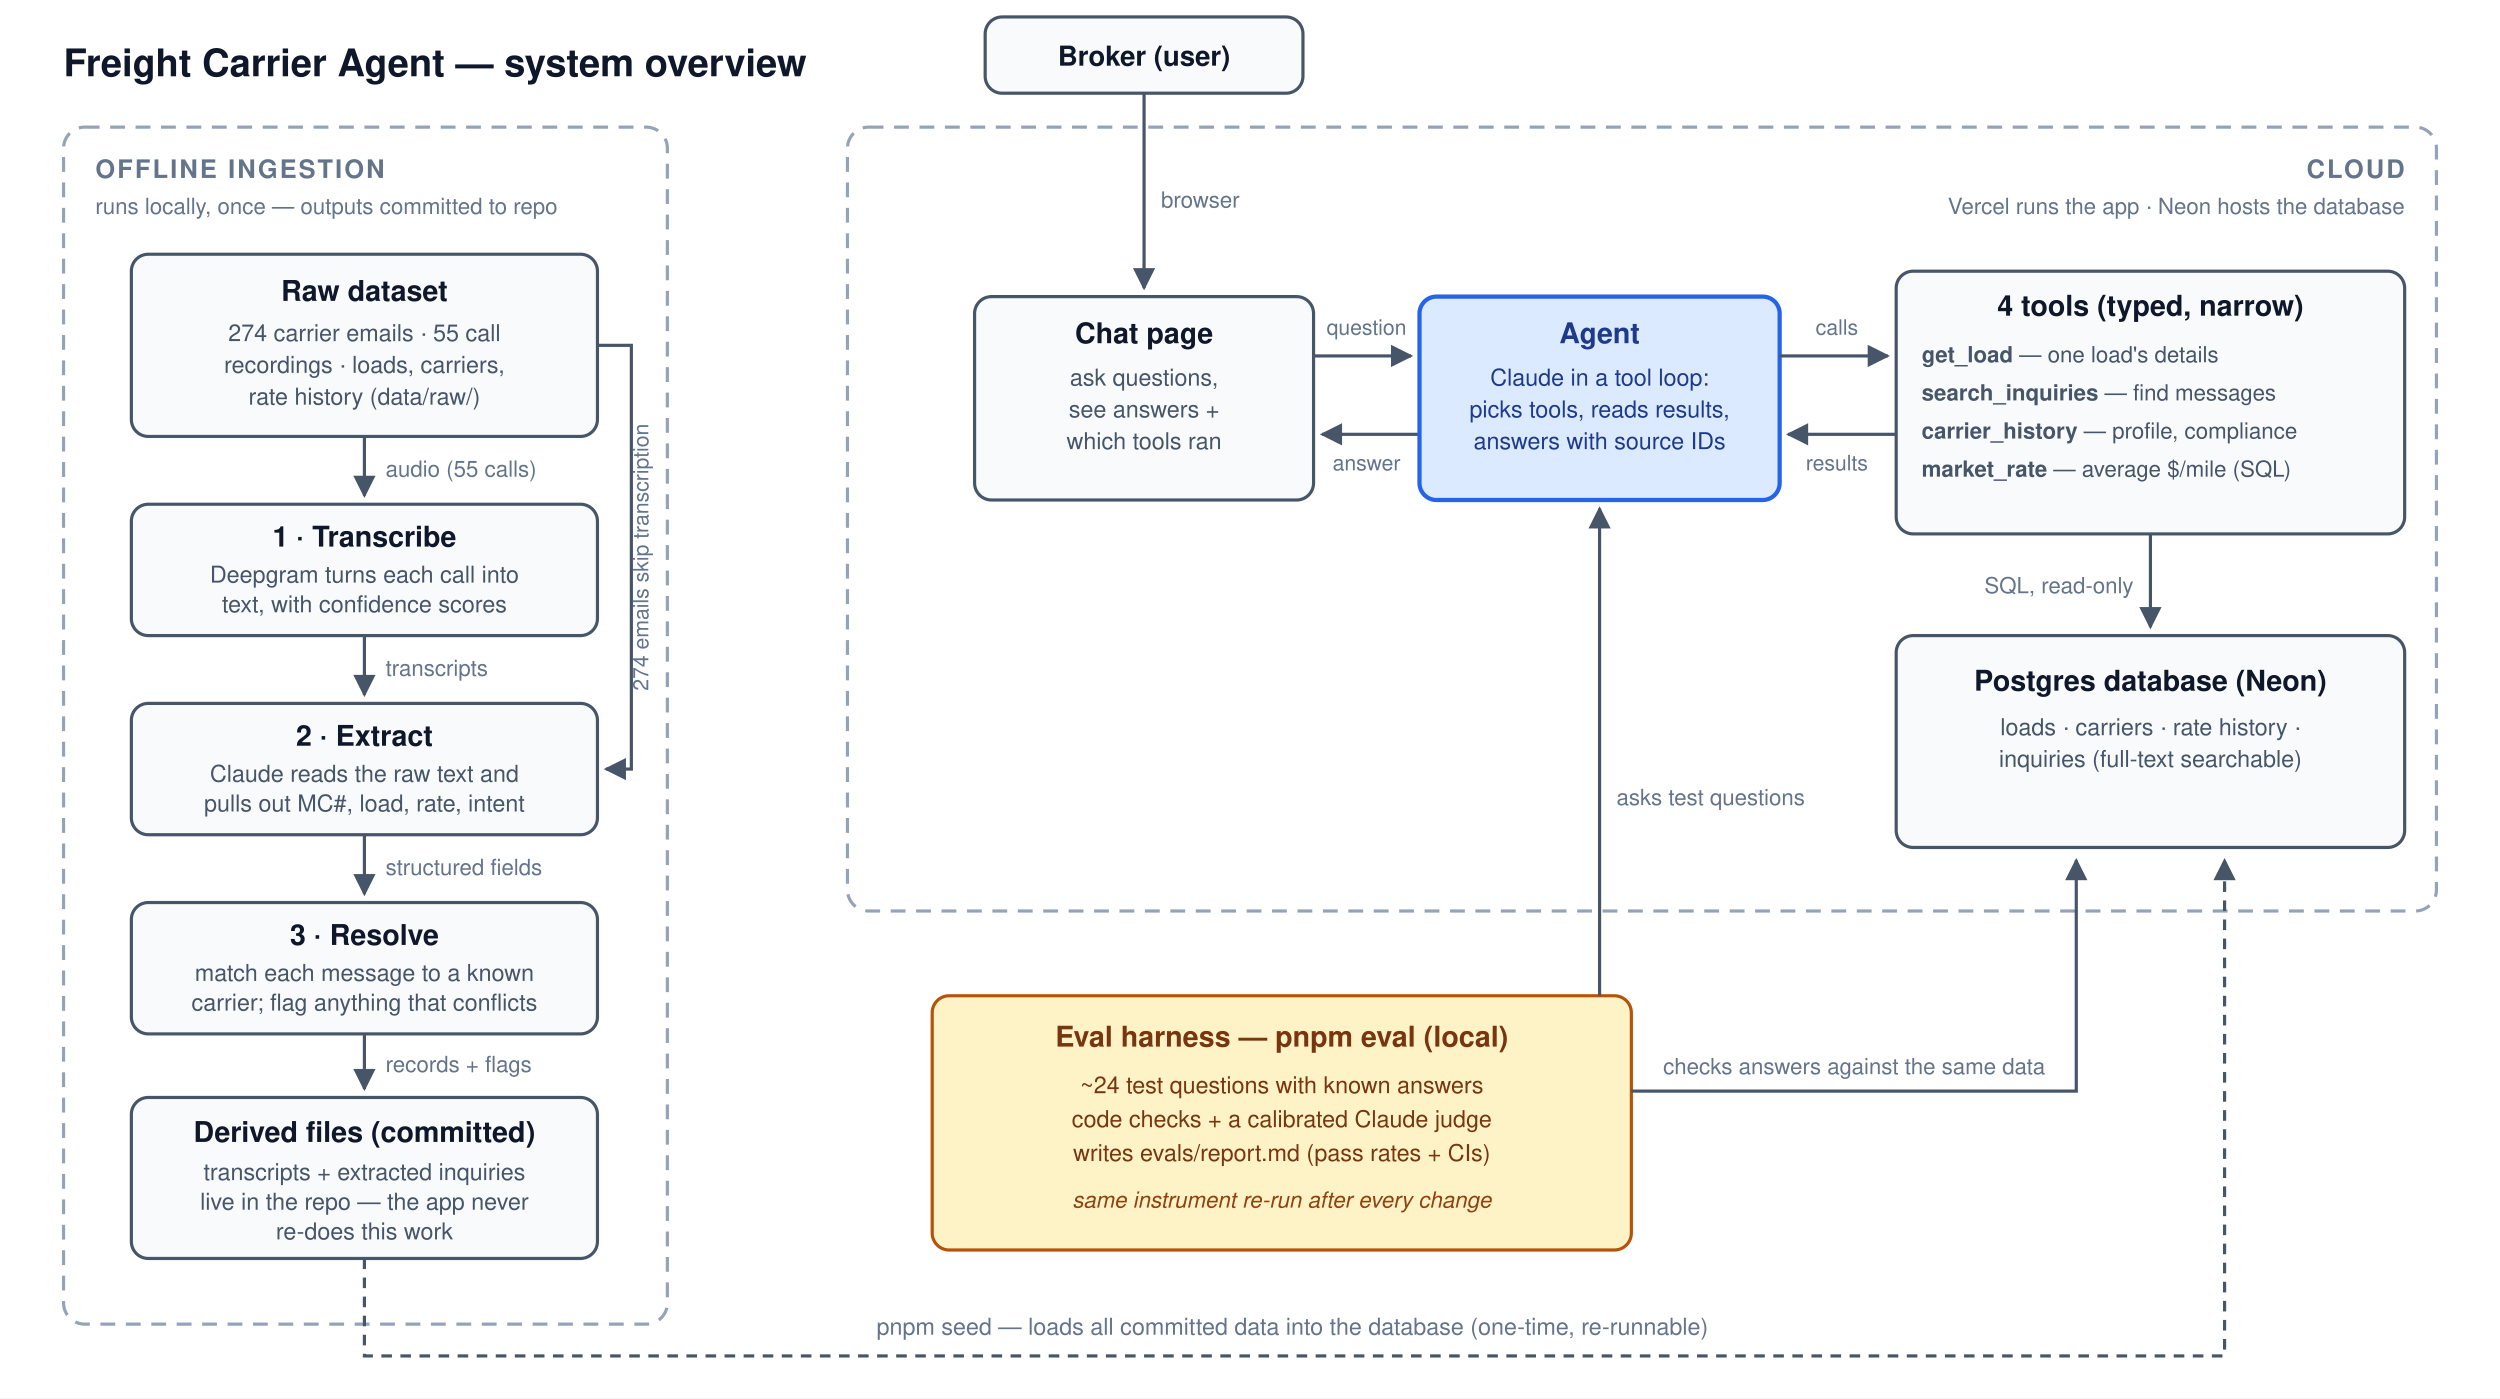
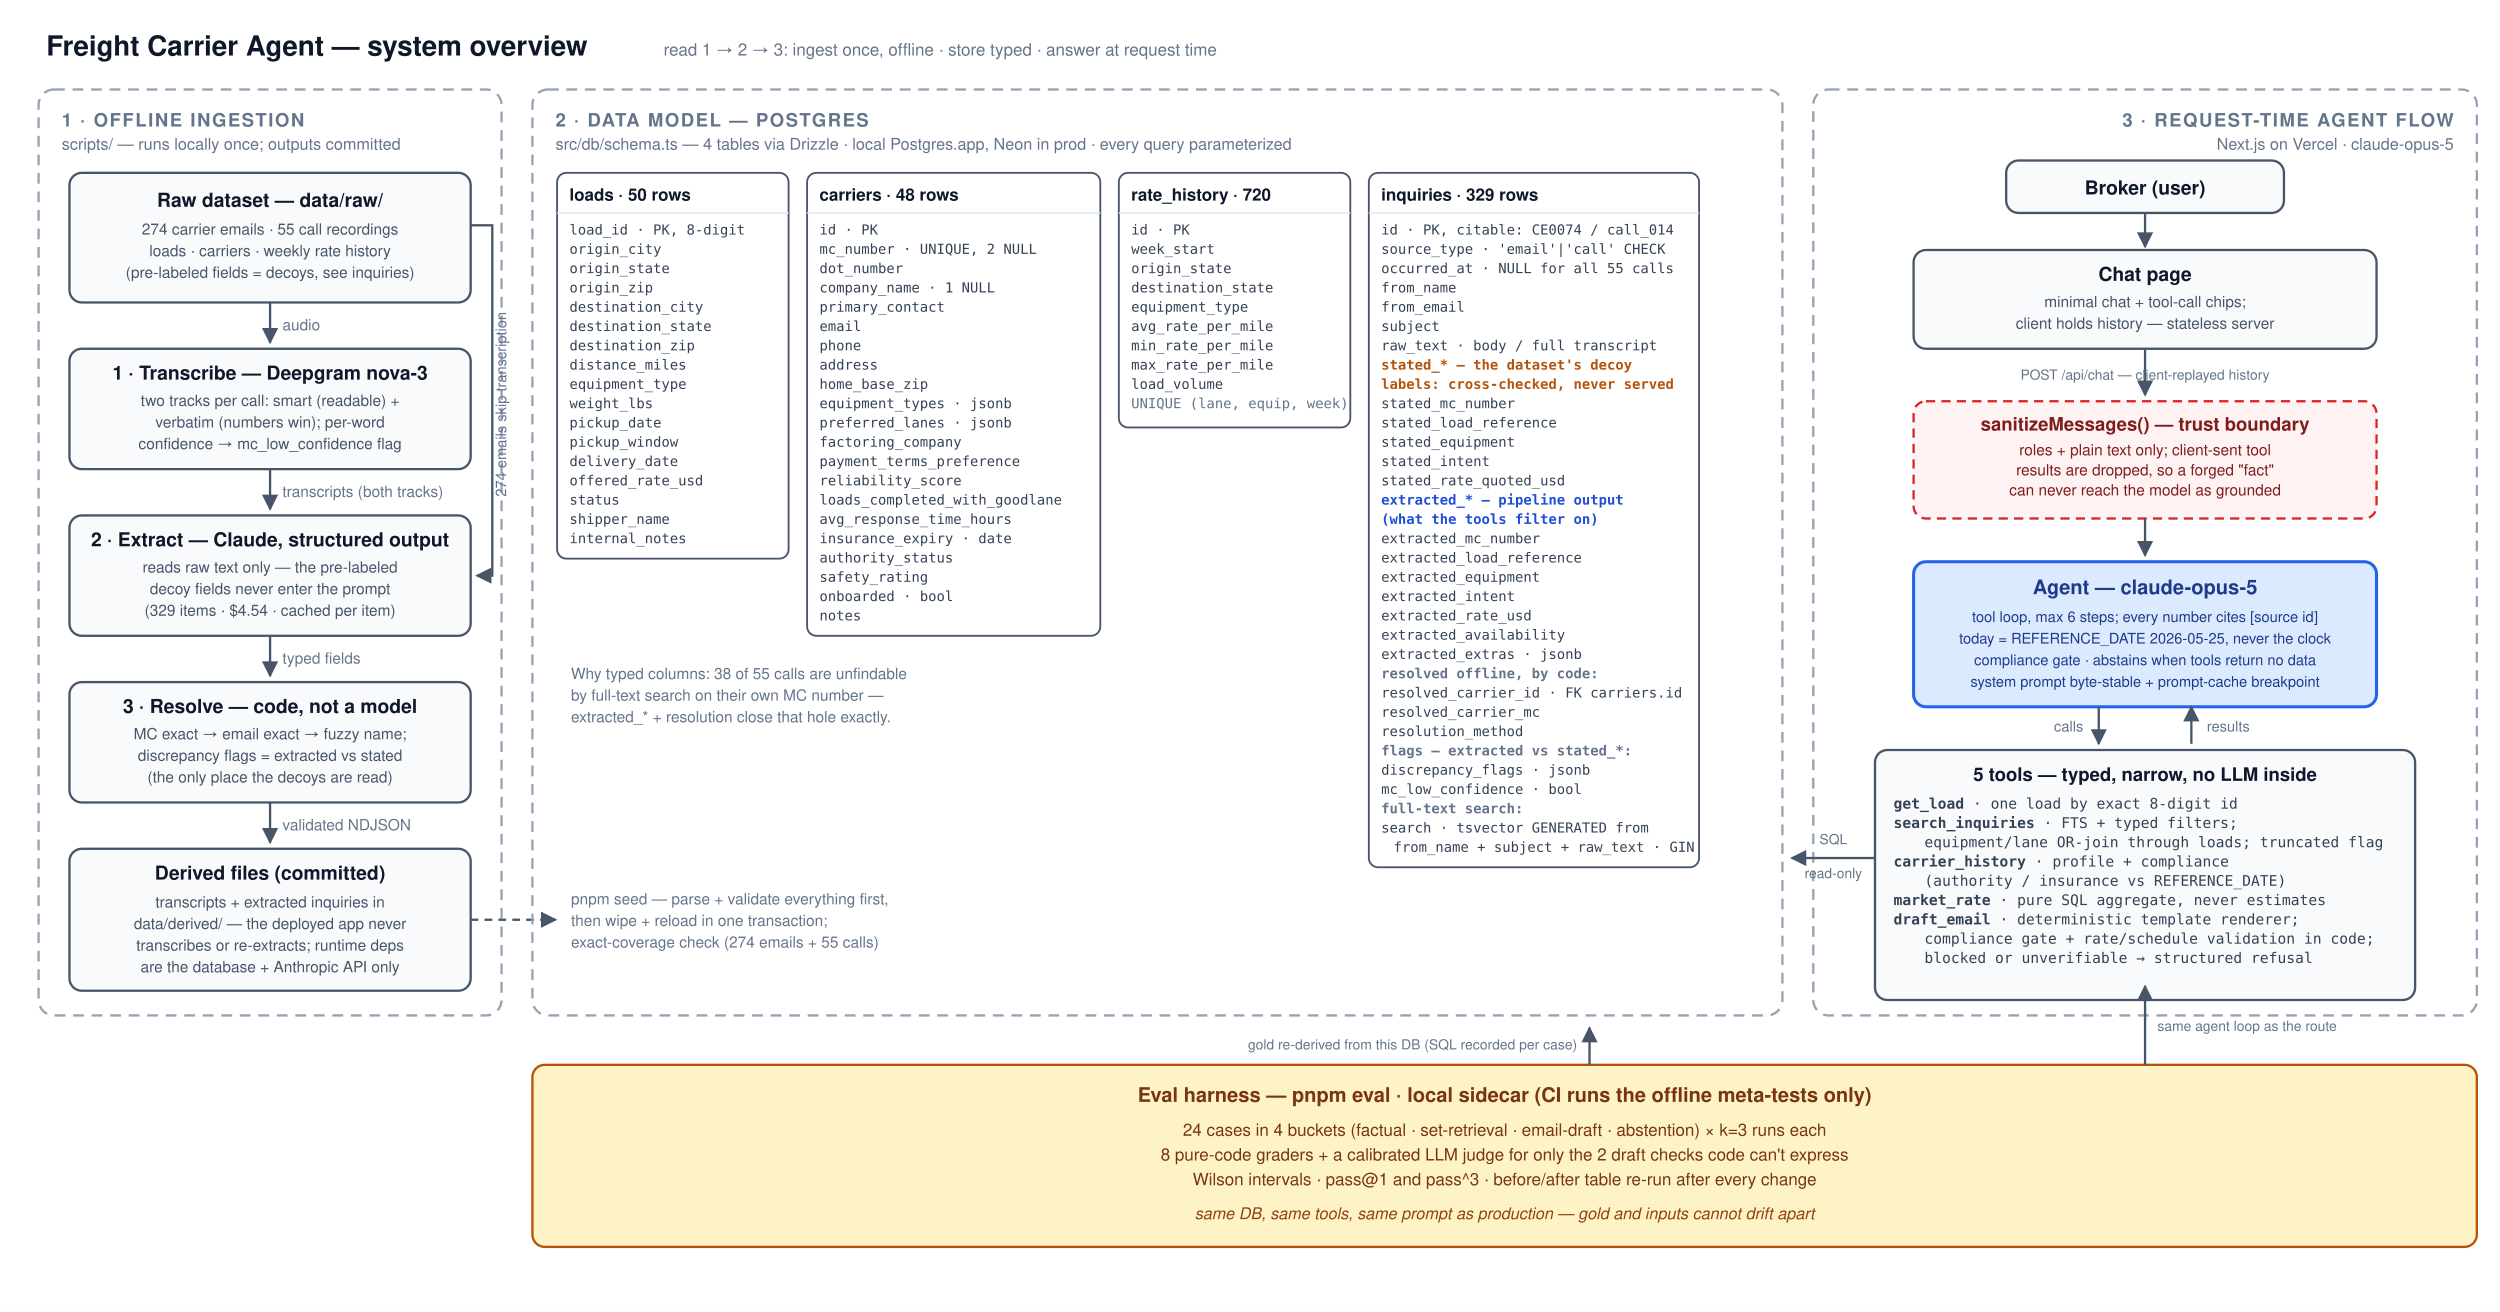
- <svg xmlns="http://www.w3.org/2000/svg" viewBox="0 0 1180 660" role="img" aria-label="Architecture: an offline ingestion pipeline turns the raw dataset into committed files, a seed script loads them into Postgres, a Claude agent answers broker questions through four database tools, and a local eval harness tests the agent against the same data.">
+ <svg xmlns="http://www.w3.org/2000/svg" viewBox="0 0 1620 850" role="img" aria-label="Architecture: an offline ingestion pipeline turns the raw dataset into committed files; pnpm seed loads them into four typed Postgres tables; a Claude agent answers broker questions through five typed database tools behind a sanitizing route; a local eval harness measures the agent against the same database.">
  <defs>
    <marker id="arrow" viewBox="0 0 10 10" refX="9" refY="5" markerWidth="7" markerHeight="7" orient="auto-start-reverse">
      <path d="M 0 0 L 10 5 L 0 10 z" fill="#475569" />
    </marker>
  </defs>
-   <rect x="0" y="0" width="1180" height="660" fill="#ffffff" />
+   <rect x="0" y="0" width="1620" height="850" fill="#ffffff" />
  <g font-family="-apple-system, 'Segoe UI', Helvetica, Arial, sans-serif">
    <text x="30" y="36" font-size="18" font-weight="700" fill="#0f172a">Freight Carrier Agent — system overview</text>
-     <rect x="30" y="60" width="285" height="565" rx="10" fill="none" stroke="#94a3b8" stroke-width="1.5" stroke-dasharray="7 5" />
-     <text x="45" y="84" font-size="12" font-weight="700" letter-spacing="1" fill="#64748b">OFFLINE INGESTION</text>
-     <text x="45" y="101" font-size="10.5" fill="#64748b">runs locally, once — outputs committed to repo</text>
-     <rect x="62" y="120" width="220" height="86" rx="8" fill="#f8fafc" stroke="#475569" stroke-width="1.5" />
-     <text x="172" y="142" font-size="13.5" font-weight="600" text-anchor="middle" fill="#0f172a">Raw dataset</text>
-     <text x="172" y="161" font-size="11" text-anchor="middle" fill="#475569">274 carrier emails · 55 call</text>
-     <text x="172" y="176" font-size="11" text-anchor="middle" fill="#475569">recordings · loads, carriers,</text>
-     <text x="172" y="191" font-size="11" text-anchor="middle" fill="#475569">rate history (data/raw/)</text>
-     <line x1="172" y1="206" x2="172" y2="234" stroke="#475569" stroke-width="1.5" marker-end="url(#arrow)" />
-     <text x="182" y="225" font-size="10.5" fill="#64748b">audio (55 calls)</text>
-     <path d="M 282 163 H 298 V 363 H 286" fill="none" stroke="#475569" stroke-width="1.5" marker-end="url(#arrow)" />
-     <text x="306" y="263" font-size="10" fill="#64748b" text-anchor="middle" transform="rotate(-90 306 263)">274 emails skip transcription</text>
-     <rect x="62" y="238" width="220" height="62" rx="8" fill="#f8fafc" stroke="#475569" stroke-width="1.5" />
-     <text x="172" y="258" font-size="13.5" font-weight="600" text-anchor="middle" fill="#0f172a">1 · Transcribe</text>
-     <text x="172" y="275" font-size="11" text-anchor="middle" fill="#475569">Deepgram turns each call into</text>
-     <text x="172" y="289" font-size="11" text-anchor="middle" fill="#475569">text, with confidence scores</text>
-     <line x1="172" y1="300" x2="172" y2="328" stroke="#475569" stroke-width="1.5" marker-end="url(#arrow)" />
-     <text x="182" y="319" font-size="10.5" fill="#64748b">transcripts</text>
-     <rect x="62" y="332" width="220" height="62" rx="8" fill="#f8fafc" stroke="#475569" stroke-width="1.5" />
-     <text x="172" y="352" font-size="13.5" font-weight="600" text-anchor="middle" fill="#0f172a">2 · Extract</text>
-     <text x="172" y="369" font-size="11" text-anchor="middle" fill="#475569">Claude reads the raw text and</text>
-     <text x="172" y="383" font-size="11" text-anchor="middle" fill="#475569">pulls out MC#, load, rate, intent</text>
-     <line x1="172" y1="394" x2="172" y2="422" stroke="#475569" stroke-width="1.5" marker-end="url(#arrow)" />
-     <text x="182" y="413" font-size="10.5" fill="#64748b">structured fields</text>
-     <rect x="62" y="426" width="220" height="62" rx="8" fill="#f8fafc" stroke="#475569" stroke-width="1.5" />
-     <text x="172" y="446" font-size="13.5" font-weight="600" text-anchor="middle" fill="#0f172a">3 · Resolve</text>
-     <text x="172" y="463" font-size="11" text-anchor="middle" fill="#475569">match each message to a known</text>
-     <text x="172" y="477" font-size="11" text-anchor="middle" fill="#475569">carrier; flag anything that conflicts</text>
-     <line x1="172" y1="488" x2="172" y2="514" stroke="#475569" stroke-width="1.5" marker-end="url(#arrow)" />
-     <text x="182" y="506" font-size="10.5" fill="#64748b">records + flags</text>
-     <rect x="62" y="518" width="220" height="76" rx="8" fill="#f8fafc" stroke="#475569" stroke-width="1.5" />
-     <text x="172" y="539" font-size="13.5" font-weight="600" text-anchor="middle" fill="#0f172a">Derived files (committed)</text>
-     <text x="172" y="557" font-size="11" text-anchor="middle" fill="#475569">transcripts + extracted inquiries</text>
-     <text x="172" y="571" font-size="11" text-anchor="middle" fill="#475569">live in the repo — the app never</text>
-     <text x="172" y="585" font-size="11" text-anchor="middle" fill="#475569">re-does this work</text>
-     <rect x="400" y="60" width="750" height="370" rx="10" fill="none" stroke="#94a3b8" stroke-width="1.5" stroke-dasharray="7 5" />
-     <text x="1135" y="84" font-size="12" font-weight="700" letter-spacing="1" text-anchor="end" fill="#64748b">CLOUD</text>
-     <text x="1135" y="101" font-size="10.5" text-anchor="end" fill="#64748b">Vercel runs the app · Neon hosts the database</text>
-     <rect x="465" y="8" width="150" height="36" rx="8" fill="#f8fafc" stroke="#475569" stroke-width="1.5" />
-     <text x="540" y="31" font-size="13" font-weight="600" text-anchor="middle" fill="#0f172a">Broker (user)</text>
-     <line x1="540" y1="44" x2="540" y2="136" stroke="#475569" stroke-width="1.5" marker-end="url(#arrow)" />
-     <text x="548" y="98" font-size="10.5" fill="#64748b">browser</text>
-     <rect x="460" y="140" width="160" height="96" rx="8" fill="#f8fafc" stroke="#475569" stroke-width="1.5" />
-     <text x="540" y="162" font-size="13.5" font-weight="600" text-anchor="middle" fill="#0f172a">Chat page</text>
-     <text x="540" y="182" font-size="11" text-anchor="middle" fill="#475569">ask questions,</text>
-     <text x="540" y="197" font-size="11" text-anchor="middle" fill="#475569">see answers +</text>
-     <text x="540" y="212" font-size="11" text-anchor="middle" fill="#475569">which tools ran</text>
-     <line x1="620" y1="168" x2="666" y2="168" stroke="#475569" stroke-width="1.5" marker-end="url(#arrow)" />
-     <text x="645" y="158" font-size="10" text-anchor="middle" fill="#64748b">question</text>
-     <line x1="670" y1="205" x2="624" y2="205" stroke="#475569" stroke-width="1.5" marker-end="url(#arrow)" />
-     <text x="645" y="222" font-size="10" text-anchor="middle" fill="#64748b">answer</text>
-     <rect x="670" y="140" width="170" height="96" rx="8" fill="#dbeafe" stroke="#2563eb" stroke-width="2" />
-     <text x="755" y="162" font-size="13.5" font-weight="700" text-anchor="middle" fill="#1e3a8a">Agent</text>
-     <text x="755" y="182" font-size="11" text-anchor="middle" fill="#1e3a8a">Claude in a tool loop:</text>
-     <text x="755" y="197" font-size="11" text-anchor="middle" fill="#1e3a8a">picks tools, reads results,</text>
-     <text x="755" y="212" font-size="11" text-anchor="middle" fill="#1e3a8a">answers with source IDs</text>
-     <line x1="840" y1="168" x2="891" y2="168" stroke="#475569" stroke-width="1.5" marker-end="url(#arrow)" />
-     <text x="867" y="158" font-size="10" text-anchor="middle" fill="#64748b">calls</text>
-     <line x1="895" y1="205" x2="844" y2="205" stroke="#475569" stroke-width="1.5" marker-end="url(#arrow)" />
-     <text x="867" y="222" font-size="10" text-anchor="middle" fill="#64748b">results</text>
-     <rect x="895" y="128" width="240" height="124" rx="8" fill="#f8fafc" stroke="#475569" stroke-width="1.5" />
-     <text x="1015" y="149" font-size="13.5" font-weight="600" text-anchor="middle" fill="#0f172a">4 tools (typed, narrow)</text>
-     <text x="907" y="171" font-size="10.5" fill="#475569">
-       <tspan font-weight="600">get_load</tspan> — one load's details</text>
-     <text x="907" y="189" font-size="10.5" fill="#475569">
-       <tspan font-weight="600">search_inquiries</tspan> — find messages</text>
-     <text x="907" y="207" font-size="10.5" fill="#475569">
-       <tspan font-weight="600">carrier_history</tspan> — profile, compliance</text>
-     <text x="907" y="225" font-size="10.5" fill="#475569">
-       <tspan font-weight="600">market_rate</tspan> — average $/mile (SQL)</text>
-     <line x1="1015" y1="252" x2="1015" y2="296" stroke="#475569" stroke-width="1.5" marker-end="url(#arrow)" />
-     <text x="1007" y="280" font-size="10.5" text-anchor="end" fill="#64748b">SQL, read-only</text>
-     <rect x="895" y="300" width="240" height="100" rx="8" fill="#f8fafc" stroke="#475569" stroke-width="1.5" />
-     <text x="1015" y="326" font-size="13.5" font-weight="600" text-anchor="middle" fill="#0f172a">Postgres database (Neon)</text>
-     <text x="1015" y="347" font-size="11" text-anchor="middle" fill="#475569">loads · carriers · rate history ·</text>
-     <text x="1015" y="362" font-size="11" text-anchor="middle" fill="#475569">inquiries (full-text searchable)</text>
-     <rect x="440" y="470" width="330" height="120" rx="8" fill="#fef3c7" stroke="#b45309" stroke-width="1.5" />
-     <text x="605" y="494" font-size="13.5" font-weight="700" text-anchor="middle" fill="#78350f">Eval harness — pnpm eval (local)</text>
-     <text x="605" y="516" font-size="11" text-anchor="middle" fill="#78350f">~24 test questions with known answers</text>
-     <text x="605" y="532" font-size="11" text-anchor="middle" fill="#78350f">code checks + a calibrated Claude judge</text>
-     <text x="605" y="548" font-size="11" text-anchor="middle" fill="#78350f">writes evals/report.md (pass rates + CIs)</text>
-     <text x="605" y="570" font-size="10.5" font-style="italic" text-anchor="middle" fill="#92400e">same instrument re-run after every change</text>
-     <line x1="755" y1="470" x2="755" y2="240" stroke="#475569" stroke-width="1.5" marker-end="url(#arrow)" />
-     <text x="763" y="380" font-size="10.5" fill="#64748b">asks test questions</text>
-     <path d="M 770 515 H 980 V 406" fill="none" stroke="#475569" stroke-width="1.5" marker-end="url(#arrow)" />
-     <text x="785" y="507" font-size="10.5" fill="#64748b">checks answers against the same data</text>
-     <path d="M 172 594 V 640 H 1050 V 406" fill="none" stroke="#475569" stroke-width="1.5" stroke-dasharray="5 4" marker-end="url(#arrow)" />
-     <text x="610" y="630" font-size="11" text-anchor="middle" fill="#64748b">pnpm seed — loads all committed data into the database (one-time, re-runnable)</text>
+     <text x="430" y="36" font-size="11" fill="#64748b">read 1 → 2 → 3: ingest once, offline · store typed · answer at request time</text>
+     <rect x="25" y="58" width="300" height="600" rx="10" fill="none" stroke="#94a3b8" stroke-width="1.5" stroke-dasharray="7 5" />
+     <text x="40" y="82" font-size="12" font-weight="700" letter-spacing="1" fill="#64748b">1 · OFFLINE INGESTION</text>
+     <text x="40" y="97" font-size="10.5" fill="#64748b">scripts/ — runs locally once; outputs committed</text>
+     <rect x="45" y="112" width="260" height="84" rx="8" fill="#f8fafc" stroke="#475569" stroke-width="1.5" />
+     <text x="175" y="134" font-size="12.5" font-weight="600" text-anchor="middle" fill="#0f172a">Raw dataset — data/raw/</text>
+     <text x="175" y="152" font-size="10" text-anchor="middle" fill="#475569">274 carrier emails · 55 call recordings</text>
+     <text x="175" y="166" font-size="10" text-anchor="middle" fill="#475569">loads · carriers · weekly rate history</text>
+     <text x="175" y="180" font-size="10" text-anchor="middle" fill="#475569">(pre-labeled fields = decoys, see inquiries)</text>
+     <line x1="175" y1="196" x2="175" y2="222" stroke="#475569" stroke-width="1.5" marker-end="url(#arrow)" />
+     <text x="183" y="214" font-size="10" fill="#64748b">audio</text>
+     <path d="M 305 146 H 319 V 373 H 309" fill="none" stroke="#475569" stroke-width="1.5" marker-end="url(#arrow)" />
+     <text x="328" y="262" font-size="9.5" fill="#64748b" text-anchor="middle" transform="rotate(-90 328 262)">274 emails skip transcription</text>
+     <rect x="45" y="226" width="260" height="78" rx="8" fill="#f8fafc" stroke="#475569" stroke-width="1.5" />
+     <text x="175" y="246" font-size="12.5" font-weight="600" text-anchor="middle" fill="#0f172a">1 · Transcribe — Deepgram nova-3</text>
+     <text x="175" y="263" font-size="10" text-anchor="middle" fill="#475569">two tracks per call: smart (readable) +</text>
+     <text x="175" y="277" font-size="10" text-anchor="middle" fill="#475569">verbatim (numbers win); per-word</text>
+     <text x="175" y="291" font-size="10" text-anchor="middle" fill="#475569">confidence → mc_low_confidence flag</text>
+     <line x1="175" y1="304" x2="175" y2="330" stroke="#475569" stroke-width="1.5" marker-end="url(#arrow)" />
+     <text x="183" y="322" font-size="10" fill="#64748b">transcripts (both tracks)</text>
+     <rect x="45" y="334" width="260" height="78" rx="8" fill="#f8fafc" stroke="#475569" stroke-width="1.5" />
+     <text x="175" y="354" font-size="12.5" font-weight="600" text-anchor="middle" fill="#0f172a">2 · Extract — Claude, structured output</text>
+     <text x="175" y="371" font-size="10" text-anchor="middle" fill="#475569">reads raw text only — the pre-labeled</text>
+     <text x="175" y="385" font-size="10" text-anchor="middle" fill="#475569">decoy fields never enter the prompt</text>
+     <text x="175" y="399" font-size="10" text-anchor="middle" fill="#475569">(329 items · $4.54 · cached per item)</text>
+     <line x1="175" y1="412" x2="175" y2="438" stroke="#475569" stroke-width="1.5" marker-end="url(#arrow)" />
+     <text x="183" y="430" font-size="10" fill="#64748b">typed fields</text>
+     <rect x="45" y="442" width="260" height="78" rx="8" fill="#f8fafc" stroke="#475569" stroke-width="1.5" />
+     <text x="175" y="462" font-size="12.5" font-weight="600" text-anchor="middle" fill="#0f172a">3 · Resolve — code, not a model</text>
+     <text x="175" y="479" font-size="10" text-anchor="middle" fill="#475569">MC exact → email exact → fuzzy name;</text>
+     <text x="175" y="493" font-size="10" text-anchor="middle" fill="#475569">discrepancy flags = extracted vs stated</text>
+     <text x="175" y="507" font-size="10" text-anchor="middle" fill="#475569">(the only place the decoys are read)</text>
+     <line x1="175" y1="520" x2="175" y2="546" stroke="#475569" stroke-width="1.5" marker-end="url(#arrow)" />
+     <text x="183" y="538" font-size="10" fill="#64748b">validated NDJSON</text>
+     <rect x="45" y="550" width="260" height="92" rx="8" fill="#f8fafc" stroke="#475569" stroke-width="1.5" />
+     <text x="175" y="570" font-size="12.5" font-weight="600" text-anchor="middle" fill="#0f172a">Derived files (committed)</text>
+     <text x="175" y="588" font-size="10" text-anchor="middle" fill="#475569">transcripts + extracted inquiries in</text>
+     <text x="175" y="602" font-size="10" text-anchor="middle" fill="#475569">data/derived/ — the deployed app never</text>
+     <text x="175" y="616" font-size="10" text-anchor="middle" fill="#475569">transcribes or re-extracts; runtime deps</text>
+     <text x="175" y="630" font-size="10" text-anchor="middle" fill="#475569">are the database + Anthropic API only</text>
+     <text x="370" y="440" font-size="10" fill="#64748b">Why typed columns: 38 of 55 calls are unfindable</text>
+     <text x="370" y="454" font-size="10" fill="#64748b">by full-text search on their own MC number —</text>
+     <text x="370" y="468" font-size="10" fill="#64748b">extracted_* + resolution close that hole exactly.</text>
+     <line x1="305" y1="596" x2="360" y2="596" stroke="#475569" stroke-width="1.5" stroke-dasharray="5 4" marker-end="url(#arrow)" />
+     <text x="370" y="586" font-size="10" fill="#64748b">pnpm seed — parse + validate everything first,</text>
+     <text x="370" y="600" font-size="10" fill="#64748b">then wipe + reload in one transaction;</text>
+     <text x="370" y="614" font-size="10" fill="#64748b">exact-coverage check (274 emails + 55 calls)</text>
+     <rect x="345" y="58" width="810" height="600" rx="10" fill="none" stroke="#94a3b8" stroke-width="1.5" stroke-dasharray="7 5" />
+     <text x="360" y="82" font-size="12" font-weight="700" letter-spacing="1" fill="#64748b">2 · DATA MODEL — POSTGRES</text>
+     <text x="360" y="97" font-size="10.5" fill="#64748b">src/db/schema.ts — 4 tables via Drizzle · local Postgres.app, Neon in prod · every query parameterized</text>
+     <g font-family="ui-monospace, 'SF Mono', Menlo, monospace">
+       <rect x="361" y="112" width="150" height="250" rx="6" fill="#ffffff" stroke="#475569" stroke-width="1.2" />
+       <text x="369" y="130" font-size="11" font-weight="700" fill="#0f172a" font-family="-apple-system, 'Segoe UI', Helvetica, Arial, sans-serif">loads · 50 rows</text>
+       <line x1="361" y1="138" x2="511" y2="138" stroke="#e2e8f0" stroke-width="1" />
+       <text x="369" y="152" font-size="9" fill="#334155">load_id · PK, 8-digit</text>
+       <text x="369" y="164.5" font-size="9" fill="#334155">origin_city</text>
+       <text x="369" y="177" font-size="9" fill="#334155">origin_state</text>
+       <text x="369" y="189.5" font-size="9" fill="#334155">origin_zip</text>
+       <text x="369" y="202" font-size="9" fill="#334155">destination_city</text>
+       <text x="369" y="214.5" font-size="9" fill="#334155">destination_state</text>
+       <text x="369" y="227" font-size="9" fill="#334155">destination_zip</text>
+       <text x="369" y="239.5" font-size="9" fill="#334155">distance_miles</text>
+       <text x="369" y="252" font-size="9" fill="#334155">equipment_type</text>
+       <text x="369" y="264.5" font-size="9" fill="#334155">weight_lbs</text>
+       <text x="369" y="277" font-size="9" fill="#334155">pickup_date</text>
+       <text x="369" y="289.5" font-size="9" fill="#334155">pickup_window</text>
+       <text x="369" y="302" font-size="9" fill="#334155">delivery_date</text>
+       <text x="369" y="314.5" font-size="9" fill="#334155">offered_rate_usd</text>
+       <text x="369" y="327" font-size="9" fill="#334155">status</text>
+       <text x="369" y="339.5" font-size="9" fill="#334155">shipper_name</text>
+       <text x="369" y="352" font-size="9" fill="#334155">internal_notes</text>
+     </g>
+     <g font-family="ui-monospace, 'SF Mono', Menlo, monospace">
+       <rect x="523" y="112" width="190" height="300" rx="6" fill="#ffffff" stroke="#475569" stroke-width="1.2" />
+       <text x="531" y="130" font-size="11" font-weight="700" fill="#0f172a" font-family="-apple-system, 'Segoe UI', Helvetica, Arial, sans-serif">carriers · 48 rows</text>
+       <line x1="523" y1="138" x2="713" y2="138" stroke="#e2e8f0" stroke-width="1" />
+       <text x="531" y="152" font-size="9" fill="#334155">id · PK</text>
+       <text x="531" y="164.5" font-size="9" fill="#334155">mc_number · UNIQUE, 2 NULL</text>
+       <text x="531" y="177" font-size="9" fill="#334155">dot_number</text>
+       <text x="531" y="189.5" font-size="9" fill="#334155">company_name · 1 NULL</text>
+       <text x="531" y="202" font-size="9" fill="#334155">primary_contact</text>
+       <text x="531" y="214.5" font-size="9" fill="#334155">email</text>
+       <text x="531" y="227" font-size="9" fill="#334155">phone</text>
+       <text x="531" y="239.5" font-size="9" fill="#334155">address</text>
+       <text x="531" y="252" font-size="9" fill="#334155">home_base_zip</text>
+       <text x="531" y="264.5" font-size="9" fill="#334155">equipment_types · jsonb</text>
+       <text x="531" y="277" font-size="9" fill="#334155">preferred_lanes · jsonb</text>
+       <text x="531" y="289.5" font-size="9" fill="#334155">factoring_company</text>
+       <text x="531" y="302" font-size="9" fill="#334155">payment_terms_preference</text>
+       <text x="531" y="314.5" font-size="9" fill="#334155">reliability_score</text>
+       <text x="531" y="327" font-size="9" fill="#334155">loads_completed_with_goodlane</text>
+       <text x="531" y="339.5" font-size="9" fill="#334155">avg_response_time_hours</text>
+       <text x="531" y="352" font-size="9" fill="#334155">insurance_expiry · date</text>
+       <text x="531" y="364.5" font-size="9" fill="#334155">authority_status</text>
+       <text x="531" y="377" font-size="9" fill="#334155">safety_rating</text>
+       <text x="531" y="389.5" font-size="9" fill="#334155">onboarded · bool</text>
+       <text x="531" y="402" font-size="9" fill="#334155">notes</text>
+     </g>
+     <g font-family="ui-monospace, 'SF Mono', Menlo, monospace">
+       <rect x="725" y="112" width="150" height="165" rx="6" fill="#ffffff" stroke="#475569" stroke-width="1.2" />
+       <text x="733" y="130" font-size="11" font-weight="700" fill="#0f172a" font-family="-apple-system, 'Segoe UI', Helvetica, Arial, sans-serif">rate_history · 720</text>
+       <line x1="725" y1="138" x2="875" y2="138" stroke="#e2e8f0" stroke-width="1" />
+       <text x="733" y="152" font-size="9" fill="#334155">id · PK</text>
+       <text x="733" y="164.5" font-size="9" fill="#334155">week_start</text>
+       <text x="733" y="177" font-size="9" fill="#334155">origin_state</text>
+       <text x="733" y="189.5" font-size="9" fill="#334155">destination_state</text>
+       <text x="733" y="202" font-size="9" fill="#334155">equipment_type</text>
+       <text x="733" y="214.5" font-size="9" fill="#334155">avg_rate_per_mile</text>
+       <text x="733" y="227" font-size="9" fill="#334155">min_rate_per_mile</text>
+       <text x="733" y="239.5" font-size="9" fill="#334155">max_rate_per_mile</text>
+       <text x="733" y="252" font-size="9" fill="#334155">load_volume</text>
+       <text x="733" y="264.5" font-size="9" fill="#64748b">UNIQUE (lane, equip, week)</text>
+     </g>
+     <g font-family="ui-monospace, 'SF Mono', Menlo, monospace">
+       <rect x="887" y="112" width="214" height="450" rx="6" fill="#ffffff" stroke="#475569" stroke-width="1.2" />
+       <text x="895" y="130" font-size="11" font-weight="700" fill="#0f172a" font-family="-apple-system, 'Segoe UI', Helvetica, Arial, sans-serif">inquiries · 329 rows</text>
+       <line x1="887" y1="138" x2="1101" y2="138" stroke="#e2e8f0" stroke-width="1" />
+       <text x="895" y="152" font-size="9" fill="#334155">id · PK, citable: CE0074 / call_014</text>
+       <text x="895" y="164.5" font-size="9" fill="#334155">source_type · 'email'|'call' CHECK</text>
+       <text x="895" y="177" font-size="9" fill="#334155">occurred_at · NULL for all 55 calls</text>
+       <text x="895" y="189.5" font-size="9" fill="#334155">from_name</text>
+       <text x="895" y="202" font-size="9" fill="#334155">from_email</text>
+       <text x="895" y="214.5" font-size="9" fill="#334155">subject</text>
+       <text x="895" y="227" font-size="9" fill="#334155">raw_text · body / full transcript</text>
+       <text x="895" y="239.5" font-size="9" font-weight="700" fill="#b45309">stated_* — the dataset's decoy</text>
+       <text x="895" y="252" font-size="9" font-weight="700" fill="#b45309">labels: cross-checked, never served</text>
+       <text x="895" y="264.5" font-size="9" fill="#334155">stated_mc_number</text>
+       <text x="895" y="277" font-size="9" fill="#334155">stated_load_reference</text>
+       <text x="895" y="289.5" font-size="9" fill="#334155">stated_equipment</text>
+       <text x="895" y="302" font-size="9" fill="#334155">stated_intent</text>
+       <text x="895" y="314.5" font-size="9" fill="#334155">stated_rate_quoted_usd</text>
+       <text x="895" y="327" font-size="9" font-weight="700" fill="#1d4ed8">extracted_* — pipeline output</text>
+       <text x="895" y="339.5" font-size="9" font-weight="700" fill="#1d4ed8">(what the tools filter on)</text>
+       <text x="895" y="352" font-size="9" fill="#334155">extracted_mc_number</text>
+       <text x="895" y="364.5" font-size="9" fill="#334155">extracted_load_reference</text>
+       <text x="895" y="377" font-size="9" fill="#334155">extracted_equipment</text>
+       <text x="895" y="389.5" font-size="9" fill="#334155">extracted_intent</text>
+       <text x="895" y="402" font-size="9" fill="#334155">extracted_rate_usd</text>
+       <text x="895" y="414.5" font-size="9" fill="#334155">extracted_availability</text>
+       <text x="895" y="427" font-size="9" fill="#334155">extracted_extras · jsonb</text>
+       <text x="895" y="439.5" font-size="9" font-weight="700" fill="#64748b">resolved offline, by code:</text>
+       <text x="895" y="452" font-size="9" fill="#334155">resolved_carrier_id · FK carriers.id</text>
+       <text x="895" y="464.5" font-size="9" fill="#334155">resolved_carrier_mc</text>
+       <text x="895" y="477" font-size="9" fill="#334155">resolution_method</text>
+       <text x="895" y="489.5" font-size="9" font-weight="700" fill="#64748b">flags — extracted vs stated_*:</text>
+       <text x="895" y="502" font-size="9" fill="#334155">discrepancy_flags · jsonb</text>
+       <text x="895" y="514.5" font-size="9" fill="#334155">mc_low_confidence · bool</text>
+       <text x="895" y="527" font-size="9" font-weight="700" fill="#64748b">full-text search:</text>
+       <text x="895" y="539.5" font-size="9" fill="#334155">search · tsvector GENERATED from</text>
+       <text x="903" y="552" font-size="9" fill="#334155">from_name + subject + raw_text · GIN</text>
+     </g>
+     <rect x="1175" y="58" width="430" height="600" rx="10" fill="none" stroke="#94a3b8" stroke-width="1.5" stroke-dasharray="7 5" />
+     <text x="1590" y="82" font-size="12" font-weight="700" letter-spacing="1" text-anchor="end" fill="#64748b">3 · REQUEST-TIME AGENT FLOW</text>
+     <text x="1590" y="97" font-size="10.5" text-anchor="end" fill="#64748b">Next.js on Vercel · claude-opus-5</text>
+     <rect x="1300" y="104" width="180" height="34" rx="8" fill="#f8fafc" stroke="#475569" stroke-width="1.5" />
+     <text x="1390" y="126" font-size="12.5" font-weight="600" text-anchor="middle" fill="#0f172a">Broker (user)</text>
+     <line x1="1390" y1="138" x2="1390" y2="160" stroke="#475569" stroke-width="1.5" marker-end="url(#arrow)" />
+     <rect x="1240" y="162" width="300" height="64" rx="8" fill="#f8fafc" stroke="#475569" stroke-width="1.5" />
+     <text x="1390" y="182" font-size="12.5" font-weight="600" text-anchor="middle" fill="#0f172a">Chat page</text>
+     <text x="1390" y="199" font-size="10" text-anchor="middle" fill="#475569">minimal chat + tool-call chips;</text>
+     <text x="1390" y="213" font-size="10" text-anchor="middle" fill="#475569">client holds history — stateless server</text>
+     <line x1="1390" y1="226" x2="1390" y2="256" stroke="#475569" stroke-width="1.5" marker-end="url(#arrow)" />
+     <text x="1390" y="246" font-size="9" text-anchor="middle" fill="#64748b">POST /api/chat — client-replayed history</text>
+     <rect x="1240" y="260" width="300" height="76" rx="8" fill="#fef2f2" stroke="#dc2626" stroke-width="1.5" stroke-dasharray="6 4" />
+     <text x="1390" y="279" font-size="12" font-weight="700" text-anchor="middle" fill="#7f1d1d">sanitizeMessages() — trust boundary</text>
+     <text x="1390" y="295" font-size="10" text-anchor="middle" fill="#7f1d1d">roles + plain text only; client-sent tool</text>
+     <text x="1390" y="308" font-size="10" text-anchor="middle" fill="#7f1d1d">results are dropped, so a forged "fact"</text>
+     <text x="1390" y="321" font-size="10" text-anchor="middle" fill="#7f1d1d">can never reach the model as grounded</text>
+     <line x1="1390" y1="336" x2="1390" y2="360" stroke="#475569" stroke-width="1.5" marker-end="url(#arrow)" />
+     <rect x="1240" y="364" width="300" height="94" rx="8" fill="#dbeafe" stroke="#2563eb" stroke-width="2" />
+     <text x="1390" y="385" font-size="13" font-weight="700" text-anchor="middle" fill="#1e3a8a">Agent — claude-opus-5</text>
+     <text x="1390" y="403" font-size="9.5" text-anchor="middle" fill="#1e3a8a">tool loop, max 6 steps; every number cites [source id]</text>
+     <text x="1390" y="417" font-size="9.5" text-anchor="middle" fill="#1e3a8a">today = REFERENCE_DATE 2026-05-25, never the clock</text>
+     <text x="1390" y="431" font-size="9.5" text-anchor="middle" fill="#1e3a8a">compliance gate · abstains when tools return no data</text>
+     <text x="1390" y="445" font-size="9.5" text-anchor="middle" fill="#1e3a8a">system prompt byte-stable + prompt-cache breakpoint</text>
+     <line x1="1360" y1="458" x2="1360" y2="482" stroke="#475569" stroke-width="1.5" marker-end="url(#arrow)" />
+     <line x1="1420" y1="482" x2="1420" y2="458" stroke="#475569" stroke-width="1.5" marker-end="url(#arrow)" />
+     <text x="1350" y="474" font-size="9.5" text-anchor="end" fill="#64748b">calls</text>
+     <text x="1430" y="474" font-size="9.5" fill="#64748b">results</text>
+     <g font-family="ui-monospace, 'SF Mono', Menlo, monospace">
+       <rect x="1215" y="486" width="350" height="162" rx="8" fill="#f8fafc" stroke="#475569" stroke-width="1.5" />
+       <text x="1390" y="506" font-size="12" font-weight="700" text-anchor="middle" fill="#0f172a" font-family="-apple-system, 'Segoe UI', Helvetica, Arial, sans-serif">5 tools — typed, narrow, no LLM inside</text>
+       <text x="1227" y="524" font-size="9.5" fill="#334155">
+         <tspan font-weight="700">get_load</tspan> · one load by exact 8-digit id</text>
+       <text x="1227" y="536.5" font-size="9.5" fill="#334155">
+         <tspan font-weight="700">search_inquiries</tspan> · FTS + typed filters;</text>
+       <text x="1247" y="549" font-size="9.5" fill="#334155">equipment/lane OR-join through loads; truncated flag</text>
+       <text x="1227" y="561.5" font-size="9.5" fill="#334155">
+         <tspan font-weight="700">carrier_history</tspan> · profile + compliance</text>
+       <text x="1247" y="574" font-size="9.5" fill="#334155">(authority / insurance vs REFERENCE_DATE)</text>
+       <text x="1227" y="586.5" font-size="9.5" fill="#334155">
+         <tspan font-weight="700">market_rate</tspan> · pure SQL aggregate, never estimates</text>
+       <text x="1227" y="599" font-size="9.5" fill="#334155">
+         <tspan font-weight="700">draft_email</tspan> · deterministic template renderer;</text>
+       <text x="1247" y="611.5" font-size="9.5" fill="#334155">compliance gate + rate/schedule validation in code;</text>
+       <text x="1247" y="624" font-size="9.5" fill="#334155">blocked or unverifiable → structured refusal</text>
+     </g>
+     <line x1="1215" y1="556" x2="1161" y2="556" stroke="#475569" stroke-width="1.5" marker-end="url(#arrow)" />
+     <text x="1188" y="547" font-size="9" text-anchor="middle" fill="#64748b">SQL</text>
+     <text x="1188" y="569" font-size="9" text-anchor="middle" fill="#64748b">read-only</text>
+     <rect x="345" y="690" width="1260" height="118" rx="8" fill="#fef3c7" stroke="#b45309" stroke-width="1.5" />
+     <text x="975" y="714" font-size="13" font-weight="700" text-anchor="middle" fill="#78350f">Eval harness — pnpm eval · local sidecar (CI runs the offline meta-tests only)</text>
+     <text x="975" y="736" font-size="11" text-anchor="middle" fill="#78350f">24 cases in 4 buckets (factual · set-retrieval · email-draft · abstention) × k=3 runs each</text>
+     <text x="975" y="752" font-size="11" text-anchor="middle" fill="#78350f">8 pure-code graders + a calibrated LLM judge for only the 2 draft checks code can't express</text>
+     <text x="975" y="768" font-size="11" text-anchor="middle" fill="#78350f">Wilson intervals · pass@1 and pass^3 · before/after table re-run after every change</text>
+     <text x="975" y="790" font-size="10.5" font-style="italic" text-anchor="middle" fill="#92400e">same DB, same tools, same prompt as production — gold and inputs cannot drift apart</text>
+     <line x1="1390" y1="690" x2="1390" y2="639" stroke="#475569" stroke-width="1.5" marker-end="url(#arrow)" />
+     <text x="1398" y="668" font-size="9" fill="#64748b">same agent loop as the route</text>
+     <line x1="1030" y1="690" x2="1030" y2="666" stroke="#475569" stroke-width="1.5" marker-end="url(#arrow)" />
+     <text x="1022" y="680" font-size="9" text-anchor="end" fill="#64748b">gold re-derived from this DB (SQL recorded per case)</text>
  </g>
</svg>
